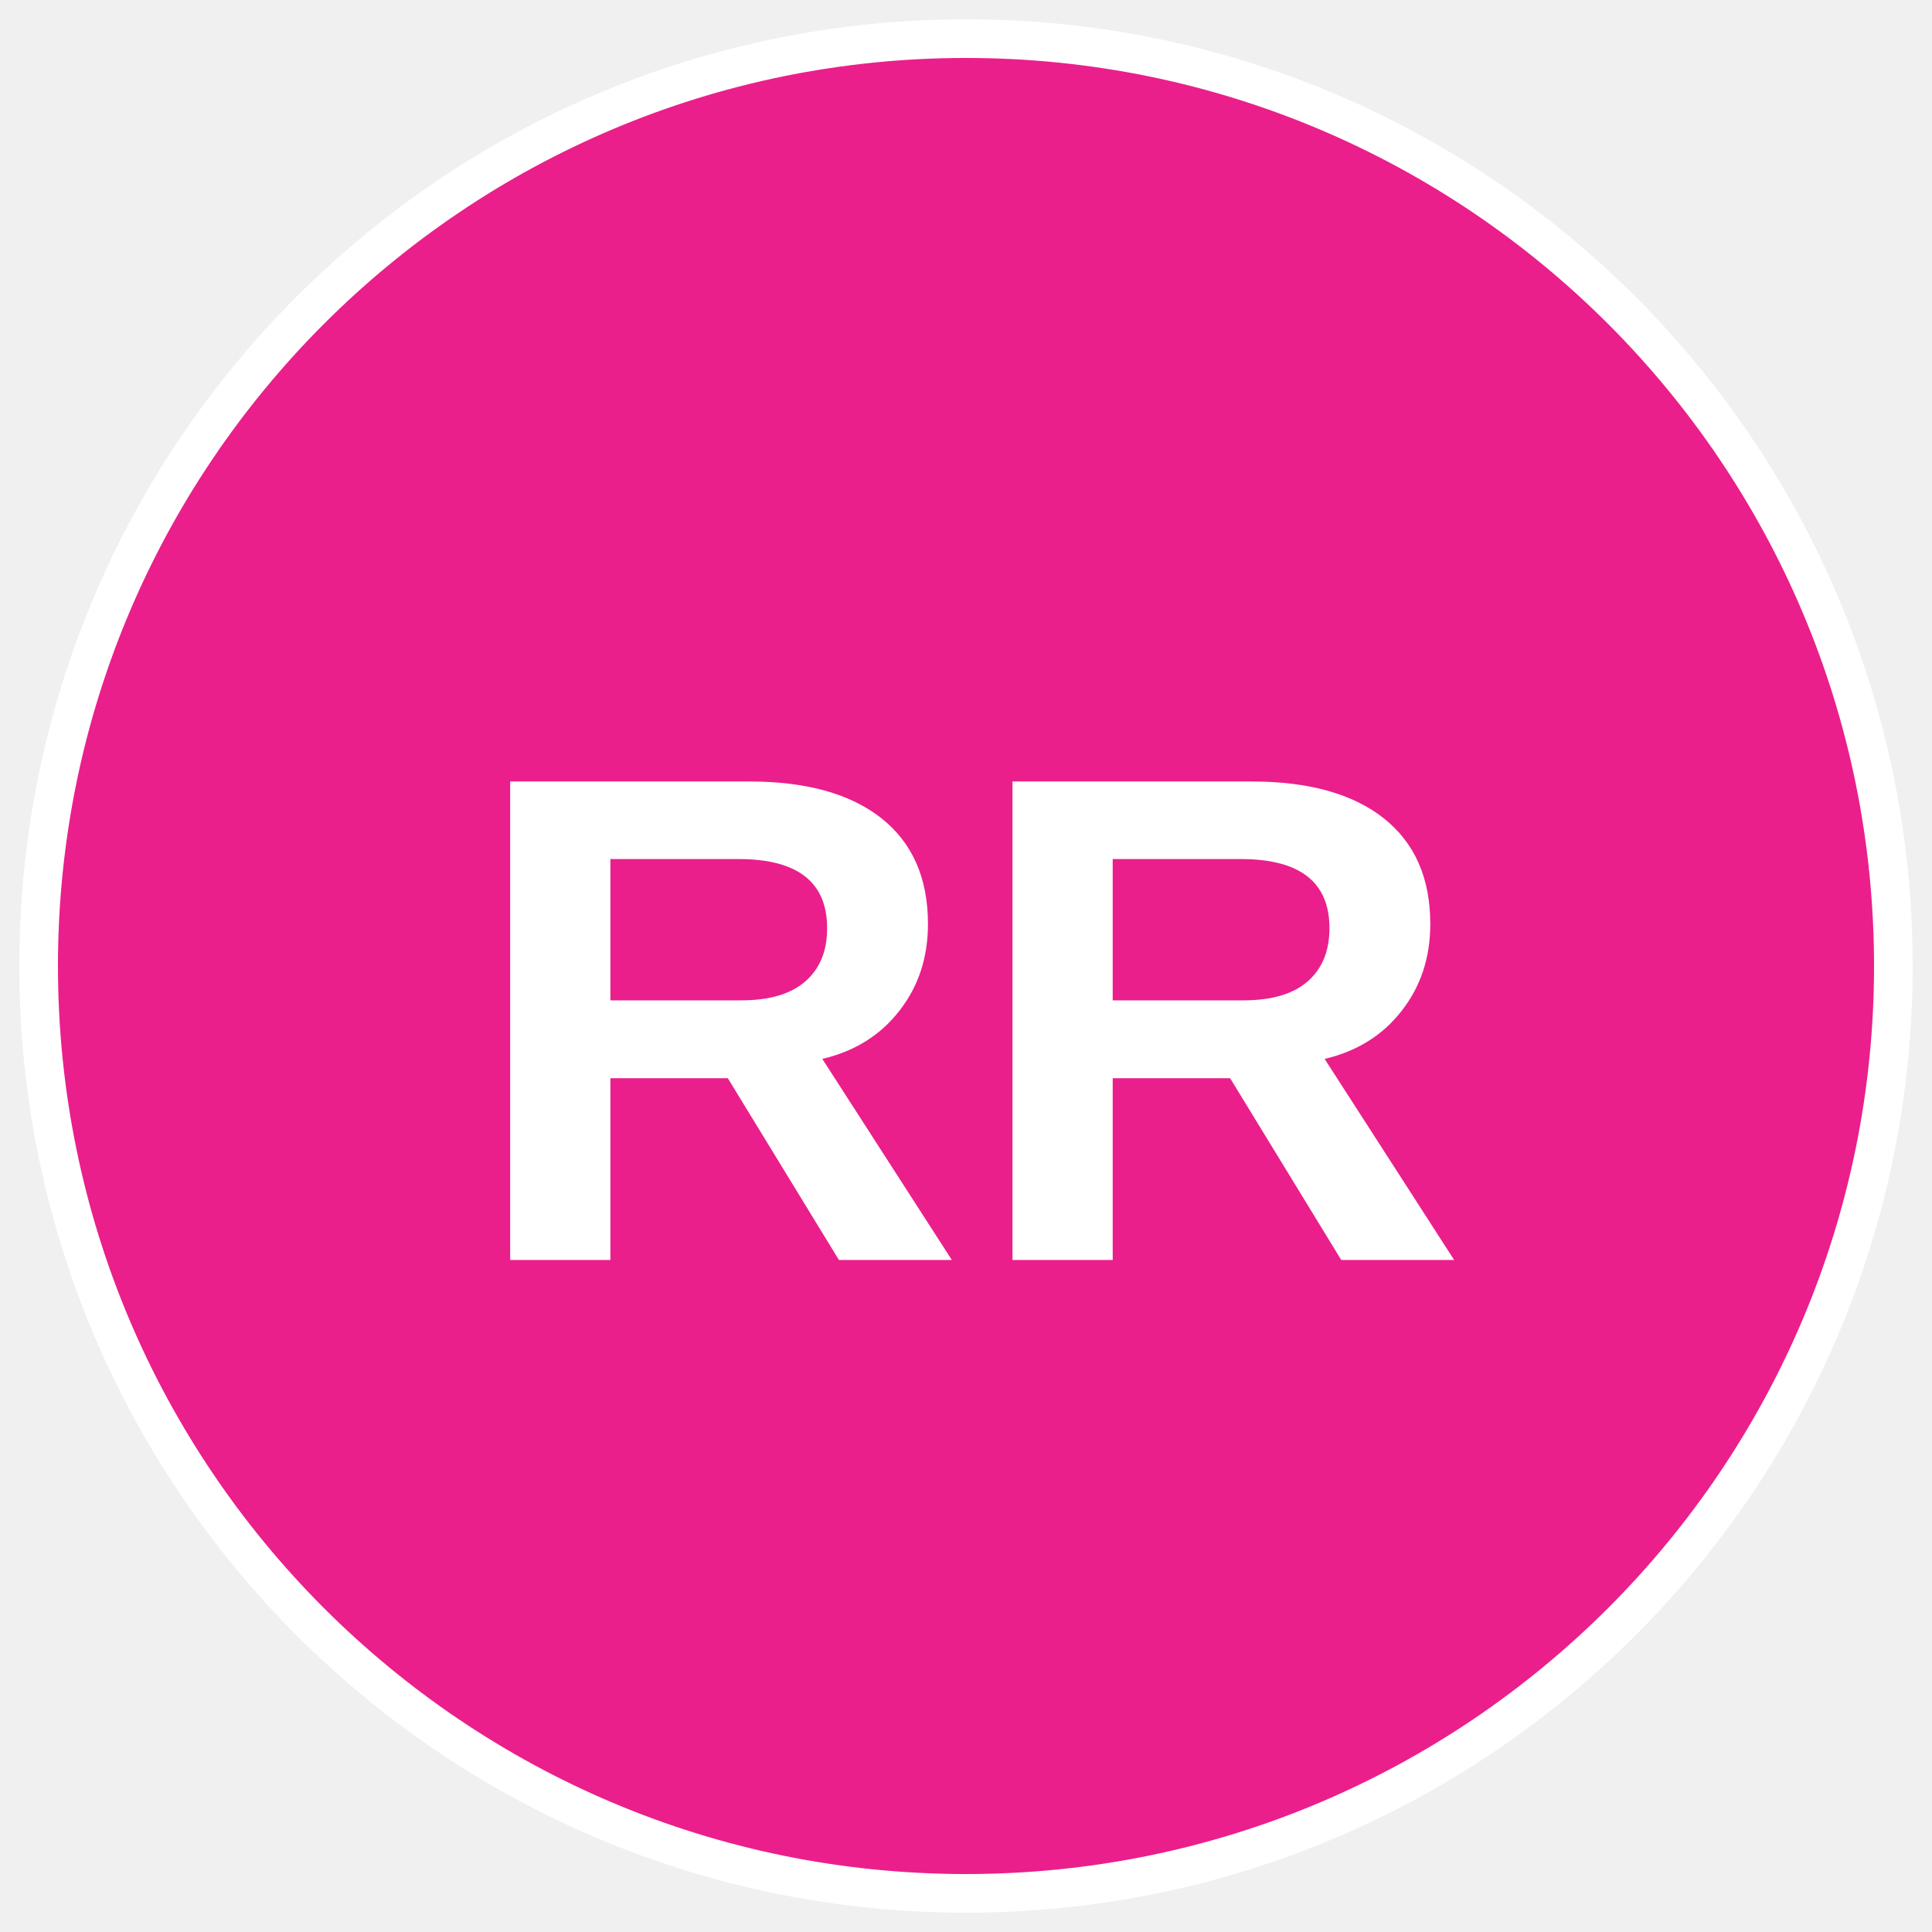
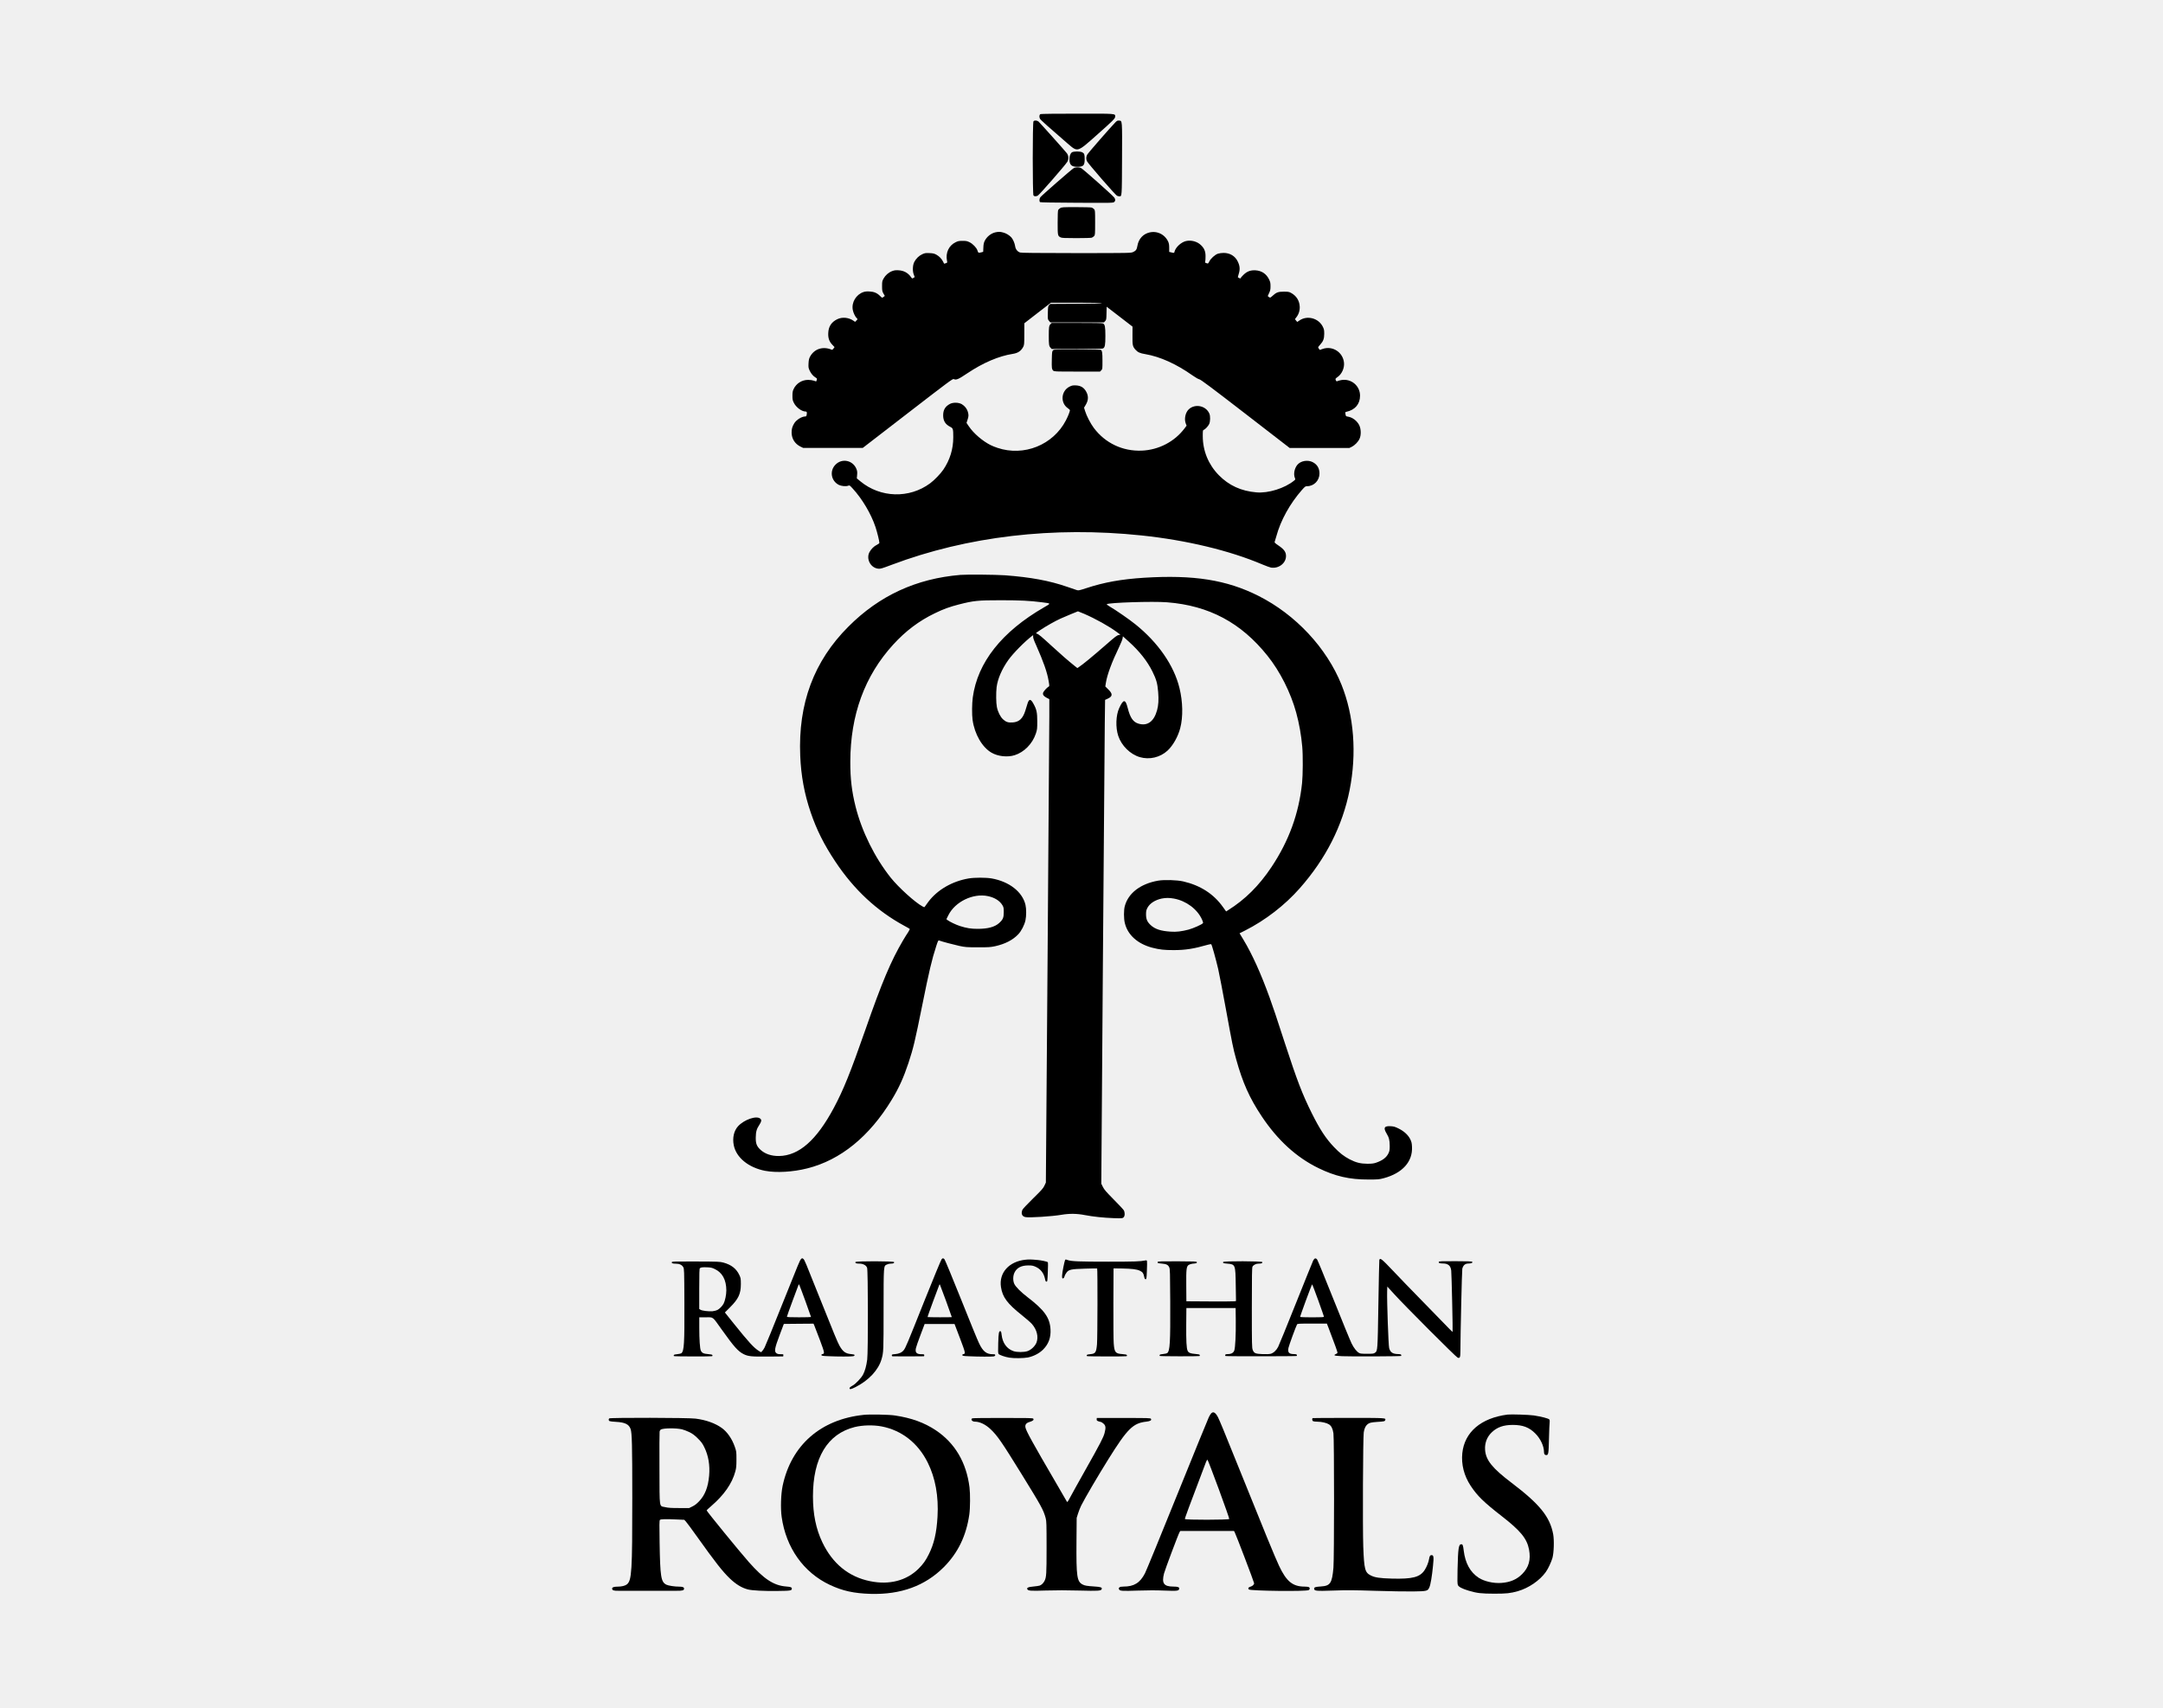
- <svg xmlns="http://www.w3.org/2000/svg" viewBox="0 0 100 100">
-   <circle cx="50" cy="50" r="48" fill="#EA1F8B" stroke="#ffffff" stroke-width="2" />
-   <text x="50" y="55" font-family="Arial, sans-serif" font-weight="900" font-size="36" fill="#ffffff" text-anchor="middle" dominant-baseline="middle">RR</text>
+ <svg xmlns="http://www.w3.org/2000/svg" version="1.0" id="katman_1" x="0px" y="0px" viewBox="0 0 577.9 456.2" style="enable-background:new 0 0 577.9 456.2;" xml:space="preserve">
+   <g transform="matrix(.1 0 0 -.1 0 3009)">
+     <path d="M2780.1,29785.2c-3.4-1.4-4.1-6.8-1.6-12.4c1.4-3,23.9-23.1,73.9-66.2c27.4-23.5,25.1-24.2,77.3,22.1   c45.6,40.5,49.8,44.7,49.8,50c0,8,3.7,7.8-101.3,7.6C2824.9,29786.4,2781.7,29785.8,2780.1,29785.2z" />
+     <path d="M2761.2,29765.9c-2.6-3.2-2.6-195.1,0-198.2c2.1-2.5,6.6-2.8,11.3-0.5c4.1,1.8,75,83.1,79.3,90.9c3.9,7,3.3,16.2-1.4,22.5   c-5.5,7.1-72.1,81.5-75.6,84.6C2770.5,29768.6,2763.7,29769,2761.2,29765.9z" />
+     <path d="M2980.7,29763.9c-13.8-14.1-74.4-83.4-76.3-87.6c-2.8-6.1-2.9-10.8-0.5-16.7c2.5-5.9,76-90.5,80.4-92.5   c1.8-0.9,4.7-1.6,6.4-1.6c6.8,0,6.7-2.8,7.1,99.8c0.4,105.9,0.8,101.8-7.9,102.5C2986,29768.2,2984.4,29767.4,2980.7,29763.9z" />
+     <path d="M2864,29683.1c-4.2-3-6.7-9.7-6.7-18.3c0-15.3,5.3-20.4,21-20.4c16.3,0,19.6,3.4,19.7,20.1c0,13-0.9,15.8-6.6,18.7   C2886.1,29686,2868.1,29685.9,2864,29683.1z" />
+     <path d="M2868.4,29640.6c-6.1-3.7-86.4-73.7-88.9-77.6c-2.8-3.9-3.2-11-0.7-13c0.9-0.8,36.7-1.4,98.4-1.7c93.8-0.5,96.9-0.4,99.7,2   c3.4,3,3.6,6.8,0.4,11.6c-3.4,5.3-84.4,77.2-89.3,79.4C2882.1,29643.9,2873.3,29643.7,2868.4,29640.6z" />
+     <path d="M2832.7,29534c-2.2-1.3-4.9-3.7-5.5-5.1c-0.9-1.6-1.4-14.3-1.4-33.9c0-34.3,0.1-35.2,7.9-39.2c3.2-1.6,10.7-2,42-2   c20.9,0,39.6,0.5,41.3,1.2c1.8,0.8,4.6,2.6,6.1,4.2c2.6,2.9,2.8,4.3,2.8,36c0,31.7-0.1,33.1-2.8,36c-1.4,1.6-4.2,3.4-6.1,4.2   c-1.7,0.7-20.5,1.2-41.6,1.2C2839.7,29536.6,2836.7,29536.5,2832.7,29534z" />
+     <path d="M2660.4,29469.5c-12.2-2.5-23.7-11.4-29.5-23.1c-2.4-4.9-3.3-9.1-3.6-17.9l-0.5-11.3l-5.9-1.6c-6.8-1.6-7.4-1.3-9.5,5.5   c-2.4,7.2-12.2,17.4-20.9,21.7c-6.4,3.2-9.1,3.7-18.7,3.7c-9.6,0-12.2-0.5-18.7-3.7c-18.2-8.9-27.1-28.1-23-49.1   c1.1-5.4,1.1-5.5-3.2-7c-2.4-0.8-4.3-1.3-4.5-1.2c-0.1,0.3-1.3,2.5-2.5,5.1c-3.6,7.6-10.4,14.7-18,18.9c-5.9,3.2-9.1,3.9-18.4,4.3   c-10.3,0.5-12.1,0.3-19.5-3c-8.8-4.1-16.6-11.6-21.3-20.7c-4.3-8.3-5-24.3-1.4-33.5l2.6-6.8l-3.4-2.2c-3.3-2.1-3.4-2.1-6.1,1.6   c-8.3,11.8-19.1,17.8-33.7,18.7c-7.9,0.4-11.3,0-17.2-2.2c-9.5-3.6-17.9-11-22.9-20c-3.7-6.6-3.9-8.2-3.9-20.3   c0-11.8,0.4-13.8,3.6-19.6l3.7-6.3l-3-2.5c-1.6-1.3-3.3-2.4-3.8-2.5c-0.7,0-3.3,2.2-6.1,5c-7.8,7.8-16.2,11.3-28.1,11.8   c-7,0.4-12.1-0.1-16.2-1.6c-19.5-6.6-32.1-27.6-28.4-47.5c1.4-7.9,6.7-18.8,10.9-22.6c2.4-2.1,2.4-2.2-1.1-5.8l-3.6-3.7l-3.7,2.6   c-13.2,9.3-30.5,11-43.9,4.5c-15.7-7.6-23.4-19.5-24.1-36.8c-0.7-13.5,2.6-23,11-31.6l5.8-6.1l-2.8-3.9c-1.4-2.2-3.4-3.7-4.3-3.3   c-23.9,10.3-47.6,2.5-58.8-19.2c-2.2-4.2-3.2-8.7-3.6-17.1c-0.5-10.1-0.3-12.1,2.9-19.1c3.8-8.2,9.3-14.7,16.2-18.9   c3.8-2.4,4.1-2.9,2.8-6.4c-0.7-2.2-1.4-3.9-1.7-3.9c-0.1,0-2.9,0.9-6.1,2.1c-3.3,1.2-9.9,2.1-15.1,2.1c-17,0-32-9.6-39.1-25   c-2.2-4.7-2.9-8.7-2.9-17.4c0-9.6,0.5-12.2,3.7-18.7c5.9-12.2,21-23.4,31.3-23.4c3.4,0,4.2-2,3.2-7.9c-0.8-4.3-1.4-5.3-3.9-5.3   c-9.2,0-23.4-8.7-29.3-18c-5.4-8.8-7.4-15.4-7.2-25.6c0.3-15.9,8.7-29.3,23-36.6l8-3.9h79.4h79.6l120.2,92.7   c109.6,84.6,120.5,92.7,123,91.3c6.2-3.3,12.4-0.7,36.4,15.5c42,28.1,83.9,46,121.3,51.8c13.8,2.1,22.1,7.6,28,18.9   c2.5,4.9,2.8,7.5,2.8,34.1l0.1,28.8l35.5,27.5l35.5,27.4h67.1c40.2,0,67.9-0.5,69.1-1.3c1.3-0.8-23-1.3-68-1.6l-70-0.4l-3-3   c-2.8-2.8-3-4.3-3.4-20.5c-0.4-17.2-0.4-17.5,3-21.6l3.6-4.2h71.6h71.7l3.2,3.4c3,3.3,3.3,4.5,3.6,20.9l0.4,17.6l34.6-26.6   l34.5-26.6l-0.1-23.7c-0.3-26.2,0.4-29.2,8-38c6.1-6.7,11.8-9.5,26.3-11.8c39.5-6.7,83-26.4,126-56.8c8.2-5.8,15.7-10,18.4-10.5   c3.8-0.7,32.1-21.8,123.1-92.1l118.2-91.3h79.8h79.7l6.7,3.3c8,4.1,16.7,13,20.5,21.4c4.5,9.6,4.1,26-0.8,36   c-5.8,11.7-17.8,20.9-29.7,22.9c-6.2,1.1-6.1,0.8-7.2,7.4c-0.8,4.6-0.7,5,2.8,5.7c22.9,5,36.2,20.6,36.2,43   c0,26.3-23.3,46-49.5,41.8c-3.9-0.7-8.5-1.8-10.1-2.6c-3-1.7-4.3-0.9-5.7,3.6c-0.8,2.2,0.1,3.6,4.9,6.8c11.7,8,19.1,24.2,17.5,38.8   c-2.9,27.8-30.5,45.5-56.7,36.6l-7.9-2.8l-2.2,2.9c-3.2,4.1-3,4.5,3,11c8.4,9.1,11,16.2,11,29.3c0,9.6-0.5,12.2-3.7,18.7   c-11.3,23-41.7,31.3-62.5,16.8c-3-2.2-5.8-3.9-5.9-3.9c-0.3,0-1.7,1.7-3.3,3.8l-2.8,3.8l3.8,4.9c6.4,8.2,9.6,18.3,8.9,29.2   c-1.1,16-9.1,28.4-23.7,36.2c-4.9,2.6-7.6,3-18.8,3c-15,0-20-1.8-30.4-11.4c-5.7-5.1-5.8-5.3-9.1-3.2c-1.8,1.2-3.3,2.5-3.3,3   c0,0.4,1.6,4.1,3.6,8.2c3,6.2,3.7,9.1,3.7,17.9s-0.7,11.7-3.7,17.9c-7.4,15.3-19.7,23.5-36.4,24.6c-13.4,0.7-22.8-2.8-32.2-12.1   c-3.8-3.7-7.1-7.5-7.5-8.5c-0.4-1.4-1.1-1.6-3.7-0.1c-1.8,0.9-3.4,1.8-3.7,2c-0.3,0.3,0.9,4.6,2.5,9.9c3.6,11.8,2.8,20.9-2.9,32.5   c-7,14.5-20.8,22.8-37.7,22.8c-5,0-11.8-0.9-15.3-2.1c-7.8-2.6-19.5-13.2-23.1-21c-2.2-4.5-3.4-5.8-5.1-5c-1.2,0.4-3.2,1.2-4.3,1.4   c-1.8,0.5-2.1,1.4-1.3,4.2c0.5,1.8,0.9,8.2,0.8,13.9c0,12.5-3.3,20.7-11.7,28.9c-10.1,10.3-26.8,14.7-41,11.3   c-12.9-3.3-27.2-16.6-30.1-28c-0.9-4.2-1.2-4.2-8.8-2.2l-5.5,1.3v10.8c0,8.2-0.7,12.2-2.8,16.8c-10.3,22.1-35.5,31.6-57.9,21.6   c-12.9-5.8-21.7-17.8-24.2-32.9c-1.6-9.9-4.1-13.4-11.6-16.7c-5.9-2.6-8-2.8-151.7-2.8c-108.4,0.1-146.8,0.5-150.2,1.6   c-7.2,2.4-12.2,8.9-13.3,17.4c-1.1,7.6-5.8,18.4-10.4,23.4c-5.3,5.5-13.7,10.7-21.4,12.6C2672,29471,2668.9,29471.1,2660.4,29469.5   z" />
+     <path d="M2806.8,29224.2c-4.2-4.5-4.7-8.3-4.7-31.6c0-23.3,0.5-27.1,4.7-31.6l3-3.3h67.2c45.6,0,68.1,0.4,70,1.4   c5.1,2.8,6.3,8.8,6.3,33.4s-1.2,30.6-6.3,33.4c-1.8,1.1-24.3,1.4-70,1.4h-67.2L2806.8,29224.2z" />
+     <path d="M2813.1,29153.7c-2.2-2.4-2.5-5.3-2.9-23.9c-0.5-23.1-0.1-26,3.7-29.9c2.5-2.5,4.6-2.6,63.8-2.6h61.3l3.2,3.3   c3.3,3.2,3.3,3.6,3.3,25.6c0,21.8-0.8,26.7-4.5,29.2c-0.8,0.5-29.3,1.1-63.4,1.1C2816.3,29156.5,2815.6,29156.5,2813.1,29153.7z" />
+     <path d="M2857.3,29056.9c-22.4-11.4-24.9-43-4.5-57.3c3.2-2.2,5.8-4.7,5.8-5.5c0-3.3-5.4-17-10.8-27.2   c-34.2-65.8-112.2-97.1-182.8-73.4c-6.3,2.1-14.6,5.4-18.4,7.4c-21.4,10.7-45.4,31.3-58,50l-6.3,9.3l2.6,8   c3.3,9.6,3.4,13.4,0.8,22.1c-2.4,8-8.2,15.3-16.2,20c-8.3,4.7-22.9,5.1-31.3,0.7c-12.8-6.7-18.3-16-18.3-30.6   c0-14.7,5.8-24.2,19.2-30.9c7.2-3.7,7.8-5.4,7.8-27.8c0-31.3-8.8-60.1-26.4-86.2c-7.1-10.7-24.3-28.5-35.4-36.7   c-55.6-41.2-132.7-39.1-186.4,5.3l-9.5,7.9l0.8,9.2c0.7,7.1,0.3,10.5-1.6,15.3c-9.1,23.7-38.3,30.1-55.9,12.4   c-16.6-16.4-12.4-43.4,8.4-54.2c6.4-3.3,18.8-4.6,24.7-2.5c4.3,1.6,4.3,1.6,12-6.7c25.8-27.9,49.6-68,61.4-103.2   c4.7-14.3,10.4-37.4,10.5-42.6c0-1.2-2.8-3.3-6.4-5.1c-7.8-3.6-15.8-11.6-20.1-19.7c-9.5-18.3,3-42,23.4-44.2   c5.8-0.7,9.5,0.4,36,10.4c202.3,76.2,432.6,103.1,667.5,78.4c120.2-12.6,235.6-40.4,322.9-77.5c9.7-4.1,20.3-7.9,23.1-8.4   c20.6-3.2,40,11.8,40,30.9c0,10.8-5.1,17.9-20,28c-8.9,6-11.2,8.2-10.3,9.9c0.5,1.2,2.6,7.9,4.5,15c11.3,42.1,36.2,87.1,68.3,123.6   c8.2,9.2,9.3,10.1,13.9,10.1c18.3,0,33,15.1,33,33.8c0,13.8-5.7,23.7-17.4,30.1c-13.3,7.2-32.4,4.2-41.6-6.7   c-7.9-9.5-10.9-24.9-6.8-34.9c1.7-4.2,1.6-4.5-2.1-7.5c-25-20.4-68.7-34.1-100.5-31.3c-40.8,3.4-73.5,18.4-100.5,45.9   c-27.9,28.5-42.9,65-42.9,104.7c0,14.1,0.3,15.7,2.5,16.4c3.9,1.2,12.1,9.9,14.7,15.7c3,6.7,3.3,20.9,0.5,27.5   c-8.9,21.3-38.1,27.5-55.1,11.7c-9.1-8.6-12.8-26.2-7.9-38.4l2.1-5.3l-5.7-7.6c-26.6-35.2-68.8-57.2-113.8-59.1   c-51.2-2.2-98,20-128.5,60.8c-8.8,11.8-19.5,32.4-23.4,45.5l-2.6,8.5l4.5,7.5c7.6,12.6,7.8,24.5,0.4,36.7   c-6.1,10.1-14.2,14.7-27,15.3C2865.8,29060.6,2863.8,29060.2,2857.3,29056.9z" />
+     <path d="M2566,28554.1c-118.1-9.9-216.5-55.2-299.2-138.1c-92.3-92.2-134.7-205.8-128.8-345.3c2.2-53.4,11.2-101.9,27.8-150.6   c16-47.1,35.6-86.3,66.2-132.2c49.8-74.8,110.4-131.3,184-171.2c7.2-3.9,13.8-7.6,14.5-8.3c0.5-0.5-1.3-4.5-4.1-8.8   c-2.9-4.2-9.1-14.1-13.8-22.1c-32.2-54.7-56.3-111.7-100.1-237.4c-40.4-115.7-59.1-161.9-84.6-209.7   c-46.4-86.8-93.4-128-146.5-128.8c-20.4-0.3-37.9,5.7-49.7,16.8c-10,9.2-12.8,16.7-12.5,32.9c0.3,15.4,2.2,22.4,9.7,33.8   c5.8,8.9,6.3,12.8,2.5,16.2c-10,9.1-43.4-2.4-59.7-20.4c-10.9-12.1-15.1-30.9-11.3-50.2c6.4-33.3,39.6-60.2,84-68.7   c30.1-5.7,73.8-3.2,112.6,6.6c88.6,22.2,166,85.1,225.7,183.6c18.9,31,31.6,59.2,44.5,98c13,39.6,17,55.8,37,155.1   c18.4,91.1,25.4,120.9,37.1,156.8c4.3,13.4,5.5,16,7.4,15.4c7.1-2.8,40.4-11.6,54.8-14.7c15.9-3.3,19.2-3.6,49.3-3.6   c28.7-0.1,33.7,0.3,45.9,2.9c26.3,5.8,47.1,16.4,61.6,31.6c8.5,8.8,16.7,24.9,19.5,37.7c2.5,11.8,2.5,30.6,0,41.3   c-8.3,34.9-43.7,62.3-90.6,70.5c-15.4,2.6-45.5,2.6-61.4-0.1c-43.9-7.5-83.5-30.4-107.6-62.5c-4.3-5.7-8.4-11.3-9.1-12.6   c-1.3-2.1-1.6-2.1-6.2,0.3c-20,10.7-63.8,50.4-85.1,76.9c-42.7,53.8-77.1,123-93.9,189.8c-10.1,40.4-14.2,74.4-14.1,120   c0.3,125.2,38.3,229.3,114.7,313c33.1,36.3,68.9,63.3,111.3,83.7c23.5,11.4,39.7,17.2,64.4,23.5c39.1,10,50.6,11.2,111.8,11.2   c53.3-0.1,76-1.2,109.4-5.4c25.6-3.3,25.3-2.4,6.1-13.5c-113-65.2-177.8-147.3-190.5-240.8c-2.2-16.4-2.5-45.8-0.5-60   c5.3-38,25.5-73,50.5-87.5c17.1-10,42.6-12.8,61.8-6.8c25.5,8,47.7,30.6,56.7,57.7c3.6,10.9,3.8,13,3.8,32.8   c0,23.5-1.8,32.1-10.3,47.2c-7.2,13.3-11.7,13.3-15.8,0c-1.3-4.2-3.9-12.8-5.8-18.8c-6.6-21-16.4-30.2-33.8-31.4   c-12.2-0.8-18,1.2-25.8,8.4c-7.2,6.7-13.7,19.6-16.4,32.9c-2.2,10.7-2.5,37.4-0.7,53c2.9,22.4,14.1,48.3,31.3,72.5   c13.2,18.4,43.8,49.5,64.7,65.4c1.8,1.3,2,1.1,1.6-2.6c-0.4-3.2,1.8-9.6,8.3-23.9c19.5-43.9,29.2-71.8,33-94.4   c2.4-14.2,2.4-14.3-0.1-15.7c-4.5-2.5-13.7-12.8-14.6-16.3c-1.3-5.3,1.2-8.9,9.2-13.2l7.4-3.8v-46c0-25.3-2.1-315.9-4.6-645.7   l-4.6-599.8l-3.9-8.4c-3.4-7.2-7.5-11.8-30.4-34.2c-14.7-14.5-27.4-27.8-28.3-30.1c-4.3-10.3-1.2-17.9,8.2-19.6   c10.7-2,71,1.8,96.3,6.2c21.2,3.6,41.4,3.3,62.1-0.8c22.4-4.3,50-7.2,77.6-8.2c22.2-0.7,23.1-0.5,26,2.1c3.8,3.7,3.9,13.4,0.4,19.2   c-1.3,2.2-13.4,15.1-27,28.8c-20,20.3-25.3,26.3-28.7,33.4l-4.2,8.5l4.2,583.5c2.4,320.9,4.6,611.7,5.1,646.2l0.8,62.9l7,3.2   c13.5,6.2,13.9,12.8,1.4,24.9l-7.8,7.8l1.6,10c3.4,21.4,15.7,54.6,35,94.7c4.7,9.9,9.1,20.5,9.5,23.5l0.9,5.7l15.8-14.2   c28.7-25.9,49.3-52,63.1-79.8c10.5-21.2,13.5-32,15.3-54.6c1.7-20.8,0.8-35.6-2.9-48.9c-8.4-30.4-25.9-42.9-49.7-35.8   c-14.2,4.2-22.2,15.8-28.7,41.7c-6.1,24.5-11.6,24.3-22.9-0.4c-8.8-19.3-9.9-51.6-2.4-74c8.7-26.2,32-49.2,57.5-56.7   c25.9-7.6,54.3-0.9,74.2,17.4c14.6,13.5,28.1,37.6,33.9,60.1c7.8,30.1,7,70.2-2,106.9c-14.7,60.5-57,121.5-117.7,170.3   c-16.4,13.3-52.2,38-70,48.4c-4.2,2.4-7.1,4.9-6.6,5.4c4.3,4.3,123.4,8.2,161.4,5.1c111.8-8.8,197.4-54.5,267.9-142.7   c33.7-42,62.1-98.4,76.8-152c8-29.1,13.5-60.2,16.2-91.4c2.1-23,1.7-75.9-0.5-96.9c-8.5-81.3-35.1-154.3-81.5-224   c-33.4-50.1-70.4-86.9-116-115.5l-5.4-3.4l-8.7,12.1c-24.7,34.7-60.2,57.6-105.9,68.1c-16.6,3.8-50.6,4.9-67.2,2   c-47.1-8.3-79.8-33.3-89-68.3c-2.8-10.5-2.8-32.8,0.1-44.6c7.5-32,34.2-55.9,73.4-66.2c19.7-5.1,31.8-6.4,57.6-6.4   c30.8,0,53.7,3.7,89.2,13.9c5.9,1.7,10,2.4,10.8,1.6c1.8-1.8,12.1-38.7,18.4-65.6c3-13,12.1-60.6,20.4-105.9   c17.4-95.2,19.6-106.4,27.6-135.1c17.4-62.9,35.6-103.8,68.4-153c42.6-63.9,92.5-109.4,151.3-138.2c45.1-22,83.4-30.8,134.2-30.6   c25.8,0,28.5,0.3,40.8,3.6c49.7,13.4,77.5,44.3,75.2,84.2c-0.5,9.5-1.3,13-4.7,19.9c-5.5,11.2-16.6,21.4-31,28.5   c-9.2,4.6-12.8,5.7-20.9,6.2c-17.5,1.1-20.5-4.1-11.4-19.3c6.7-11,8.3-17.6,8.5-33c0-10.4-0.4-13.5-2.9-19.1   c-5.5-12.1-15.9-20.1-34.5-26.4c-5.5-1.8-10.9-2.5-22.4-2.5c-18.3,0.1-30.4,3.2-47.2,11.8c-15.5,8.2-26.6,16.7-41.7,32.6   c-22.1,23.1-38.1,47.6-59.7,91c-25.3,50.9-38.9,86.3-71.7,186.8c-24.5,75.4-30.5,93.1-41,122.3c-23.3,64.3-46.2,115-69.7,154   l-10.4,17.2l14.9,7.5c54.1,27.4,106.3,67.7,146.1,113c69.6,78.9,114,166.5,133,262c19.5,98.1,11.8,198.5-21.6,281.5   c-39.6,98.5-122.8,187.6-222,237.5c-84.8,42.7-173,56.7-305.4,48.4c-60.2-3.8-106.9-12.1-154.4-27.8c-18.2-5.9-21-6.6-25.1-5.3   c-2.5,0.8-14.1,4.6-25.6,8.7c-47.2,16.4-97.3,25.8-167,31C2659.1,28554.8,2583.6,28555.5,2566,28554.1z M2896.4,28450.2   c30.5-13.2,66.4-33.1,88.1-49.2l8.9-6.6l-4.2-0.9c-5.4-1.1-8.9-3.8-35.2-26.8c-34.2-29.9-61.7-52.5-71.9-59.1l-3.7-2.4l-8.8,7   c-15,12-35.5,29.7-60.2,52.5c-27.8,25.5-34.2,30.8-39.2,32.4c-3.7,1.2-3.3,1.4,10.5,10.5c15.4,10.3,38.7,23.3,52.7,29.7   c11.3,5.1,45.4,19.3,46.6,19.5C2880.5,28456.8,2887.9,28453.7,2896.4,28450.2z M2639.5,27695.9c18-3.8,31.7-12.4,38.7-24.2   c3.2-5.4,3.6-7.4,3.6-18.5c0-15-2.2-20.1-12.5-29.3c-11.6-10.5-30-15.4-57.3-15.4c-17.5,0-29.3,1.8-47.2,7.5   c-10.4,3.3-27.4,11.4-33.3,15.9l-3,2.4l5.4,10.8C2551.9,27681.1,2599.9,27704.3,2639.5,27695.9z M3136.2,27689.4   c32.8-5.9,62.5-28,75.2-55.8c2.9-6.4,3.4-8.8,2.4-10.1c-2.9-3.6-25.9-13.7-38.1-17c-18.7-4.9-32.8-6.6-47.9-5.5   c-26.3,1.6-41.8,6.7-53.4,17.4c-9.6,9.1-12.5,15.8-12.5,29.5c0.1,8.4,0.7,10.9,3.9,17c6.4,11.8,20,20.5,37.7,24.5   C3114.2,27691.5,3123.9,27691.7,3136.2,27689.4z" />
+     <path d="M2140.2,26726.3c-3.6-4.1-5-7.8-49.7-119.4c-23.9-60.1-45.4-112.5-47.6-116.7c-2.1-4.1-5.3-8.7-6.8-10.1l-2.9-2.8l-6.3,3.9   c-13,8.3-26.6,23.1-66.4,72.7l-23.8,29.7l13.5,13.5c22.8,22.6,29.2,36.4,29.2,62.2c0,15-0.3,16.2-4.2,24.6   c-8,16.8-21.2,27.1-42.1,32.9c-9.7,2.6-13.5,2.8-73.8,3c-55,0.3-63.7,0-64.3-1.6c-1.2-3,2.1-4.3,10.8-4.3c9.7,0,16-3,19.7-9.2   c2.5-4.5,2.6-6.8,3-93.9c0.5-110.6-0.7-129.9-8-136.1c-1.2-0.9-6.1-2.1-10.9-2.5c-5.7-0.4-8.9-1.3-9.3-2.5   c-0.4-1.1-0.4-2.2,0.1-2.6c1.1-1.2,100.5-1.3,102.3-0.3c0.8,0.5,1.1,1.7,0.7,2.8c-0.5,1.4-3.9,2.2-11.7,2.8   c-11.8,0.9-16.2,3-19.2,9.2c-2.5,5.1-4.2,29.3-4.2,61.2v27.9h17.5c21,0,16.7,3.4,43-33.5c32.5-45.6,43.4-57.7,58.4-65.1   c12.2-5.9,20.8-6.7,65.2-6.3l40.1,0.4l0.4,3c0.4,2.8,0,2.9-7.4,2.9c-6.1,0-8.7,0.7-11.4,2.9c-5.9,4.6-4.3,13.3,8.9,48.4l11.2,29.6   l39.6,0.4l39.7,0.3l2.4-5.5c1.3-3.2,8-20.4,14.7-38.3c12.8-34.3,13.2-36.6,6.6-37.5c-1.8-0.3-2.8-1.2-2.5-2.6c0.4-2,3-2.4,18.2-3   c23.8-1.2,63-1.2,67.1,0c1.8,0.5,3.3,1.7,3.3,2.8c0,1.4-2.5,2.2-9.5,2.8c-14.7,1.3-21.8,6.4-30.9,22.4   c-4.7,8.2-14.5,31.7-54.2,131.1c-37.7,94.7-38.9,97.5-42.1,100.6C2143.7,26729,2142.7,26729,2140.2,26726.3z M1909.4,26699.8   c20.5-9.6,31-28.9,31.2-57c0-11.7-3.3-27.8-7.2-35.4c-3.2-6.2-11-14.3-16.6-17.1c-2.6-1.4-8.5-2.9-13.2-3.4   c-10-0.9-28.1,1.3-32.4,4.1l-3,2v53.8c0,41.4,0.4,54.1,1.7,55.1c2.8,2.2,6.6,2.8,18.8,2.4   C1899,26703.9,1902.2,26703.2,1909.4,26699.8z M2151.6,26614.6c8.4-23.3,15.3-42.6,15.3-43.1c0-0.4-14.5-0.8-32.2-0.8   c-26.2,0-32.2,0.4-32.2,1.7c0,1.1,6.8,20.1,15.1,42.5c8.4,22.4,15.5,41.4,15.9,42.5c0.4,1.1,1.1,1.4,1.7,0.7   C2135.8,26657.3,2143.1,26637.9,2151.6,26614.6z" />
+     <path d="M2515.8,26725.9c-1.4-1.3-22-51.3-45.8-110.7c-46.4-116.3-50.2-125.5-55.4-132.2c-4.7-6.2-12.8-9.9-23.1-10.7   c-7.4-0.5-8.9-1.1-8.9-2.9c0-1.3,0.8-2.6,1.7-2.9c1.2-0.4,79.8-0.3,84.2,0.1c0.5,0.1,0.9,1.3,0.9,2.8c0,2.4-0.9,2.6-7.2,2.6   c-13.4,0-17.6,4.6-15.1,16.3c0.8,3.7,6.3,19.7,12.4,35.6l10.9,28.9h39.9h40l14.5-38c15-39.7,15.4-41.7,8.8-42.6   c-1.8-0.3-2.8-1.2-2.5-2.6c0.4-2,3-2.4,18.2-3c24.3-1.2,60.6-1.3,65.6-0.4c2.8,0.7,4.1,1.6,4.1,3.3c0,2.1-1.1,2.5-6.1,2.5   c-17.4,0-26.7,7.4-37.2,29.5c-3.6,7.2-25.3,60.1-48.1,117.5c-22.9,57.2-42.9,105.4-44.2,106.8   C2520,26729.1,2518.8,26729.1,2515.8,26725.9z M2527.5,26614.6c8.5-23.7,15.5-43.1,15.5-43.4c0-0.8-63.9-0.5-64.7,0.1   c-0.4,0.4,6.3,19.5,14.9,42.5c8.7,22.9,16,42.5,16.3,43.5c0.4,1.1,1.1,1.4,1.6,1.1C2511.4,26657.9,2518.8,26638.1,2527.5,26614.6z" />
+     <path d="M3512.6,26727.6c-0.9-0.4-2.8-2.9-4.2-5.5c-1.3-2.8-22.1-53.9-46-113.9c-23.9-59.8-45.2-112.2-47.4-116.3   c-4.6-9.3-12.5-16.6-20-18.7c-3.6-0.9-11.6-1.3-21.4-0.9c-19.5,0.8-23,2.2-26.6,11.2c-2.2,5.9-2.4,12.5-2.4,112.8   c0,85.6,0.4,107.2,1.7,109.6c2.8,4.9,9.3,8.2,16.7,8.2s10.5,1.4,9.6,4.1c-0.9,2.8-103.5,3-104.6,0.3c-1.2-2.9,0.4-3.6,11.6-4.5   c20.9-1.8,21.2-2.5,22-57.3l0.7-42.4l-3.2-0.8c-1.7-0.4-31.6-0.5-66.3-0.4l-63.1,0.4l-0.3,40.8c-0.4,45.1,0.4,51.8,6.3,56.3   c2,1.3,6.4,2.8,9.9,3.2c10.7,0.9,12.6,1.6,12.1,4.1c-0.4,2.1-4.5,2.2-52.1,2.4c-43.4,0.1-52-0.1-52.5-1.7   c-1.2-2.9,0.4-3.6,11.6-4.5c12.1-1.1,16.2-3.3,19.3-10.1c2-4.3,2.2-14.1,2.6-91.5c0.5-110.1-0.8-131.3-8-137.4   c-1.2-0.9-6.1-2.1-10.9-2.5c-5.7-0.4-8.9-1.3-9.3-2.5c-0.4-1.1-0.4-2.2,0.1-2.6c1.1-1.2,104.4-1.3,106.3-0.3   c0.8,0.5,1.1,1.7,0.7,2.8c-0.5,1.4-3.9,2.2-12,2.8c-12.6,0.9-17.9,3-20.4,8.3c-3.2,6.8-4.1,26-3.8,70.2l0.4,44.1h65.8h65.8   l0.4-33.5c0.4-37.4-1.3-71.6-3.9-79.6c-2.1-6.4-8-9.9-17.2-9.9c-4.5,0-6.4-0.5-7.1-2.1c-0.4-1.2-0.1-2.5,0.7-3   c1.7-1.1,189.3-0.9,190.5,0.1c0.4,0.5,0.5,1.8,0.1,3c-0.7,1.4-2.6,2-7.4,2c-13.7,0-17.5,4.3-14.9,16.8c1.4,6.7,19.5,56.2,22.8,62.3   c1.2,2.2,3.8,2.4,40.6,2.4h39.2l4.7-12.1c17.5-45.8,24.2-64.6,23.7-66.2c-0.4-0.9-2.5-2.4-4.7-3.2c-2.2-0.8-3.7-2.1-3.4-3   c0.4-1.2,6.2-2,20.3-2.6c23.5-1.1,156.6-0.5,157.8,0.7c0.5,0.4,0.5,1.7,0.1,2.9c-0.7,1.3-2.6,2-7.1,2c-15.3,0.1-21.8,4.3-25,15.9   c-2,7.4-6.2,126.3-5.4,152.3l0.4,12.2l18.4-20.1c26.8-29.7,164.8-167.8,169.4-169.7c6.2-2.6,7.5,0.5,7.5,17.1   c0.1,45.1,4.1,217.2,5.1,220.6c2.9,9.9,7.8,13.7,17.2,13.7c6.8,0,11.3,2.1,9.3,4.5c-1.1,1.3-11.4,1.7-45,1.7   c-37.4,0.1-43.5-0.1-44.2-1.8c-1.2-3,2.1-4.3,10.5-4.3c14.3,0,21-5.7,22.6-18.9c1.1-8.7,4.5-163,3.7-163.9   c-0.3-0.4-11.7,10.9-25.1,25c-13.5,14.1-42.4,43.7-64.1,65.8c-21.7,22.1-53,54.5-69.6,72.1c-31.2,32.9-35.2,36-37,28.9   c-0.4-1.7-1.4-54.8-2.5-118.1c-2-124.3-2-124.2-9.1-129.4c-3.4-2.5-5.5-2.8-21-2.8c-13.9,0-18.2,0.4-21.4,2.2   c-6.4,3.6-13.9,12.9-20,25.3c-3.2,6.2-24.6,58.4-47.7,116.1c-23,57.7-43,106.4-44.3,108.1   C3516.6,26728,3515.2,26728.6,3512.6,26727.6z M3521.9,26616.4c8.4-23.4,15.4-43.3,15.4-44.1c0-1.3-7.2-1.7-31.4-1.7   c-17.4,0-31.8,0.5-32.2,1.1c-0.7,1.2,30.9,87.1,32.1,87.1C3506.2,26658.8,3513.4,26639.7,3521.9,26616.4z" />
+     <path d="M2739.5,26724.5c-43.8-4.7-70.8-34.9-65.2-72.7c4.1-27.2,16.6-44.2,55.6-75.2c12-9.6,24.2-20.3,27.2-23.8   c13.3-15.4,17.9-34.2,12.2-49.5c-3.7-9.5-14.1-19.5-24.1-23c-9.5-3.2-28.1-3.2-37.5,0c-18,6.3-29.2,21.8-31.7,44.1   c-0.7,6.7-1.4,8.9-3.2,9.2c-3.9,0.8-5-4.5-5.8-31.6c-0.7-21.4-0.4-27.1,0.9-29.1c2.2-2.9,17.6-8.3,28.8-10   c12.5-2.1,38-1.7,49.7,0.5c15.5,3.2,30.8,11.2,41,21.6c14.3,14.6,20.5,31.7,19.3,53.5c-1.8,31.2-16.4,51.6-61.4,86   c-17.9,13.7-32,27.8-35.5,35.8c-3.7,8.2-3.6,20.8,0.5,29.5c6.1,13.2,18.5,19.6,37.6,19.5c9.3,0,12.5-0.7,19.2-3.7   c13.3-6.1,21.7-17,24.9-32.2c1.2-5.9,2-7.4,3.9-7.4c2.5,0,2.6,1.4,3.6,25.6c0.7,13.9,0.7,25.9,0,26.4c-1.7,1.6-17.9,5-27.2,5.8   C2754.1,26725.5,2748.7,26725.5,2739.5,26724.5z" />
+     <path d="M2845.6,26723.5c-0.7-1.2-2.8-9.9-4.6-19.1c-3.8-19.1-4.5-29.9-1.6-29.9c2.2,0,4.2,2.4,5.1,6.7c0.5,1.8,2.6,5.8,4.9,8.8   c5.9,8.3,12.2,9.6,49.8,10.7c17.1,0.5,31.4,0.8,32.1,0.5c1.4-0.8,1.1-185.6-0.4-202.7c-2-21.8-4.2-25.1-17.9-26.3   c-5.7-0.4-8.9-1.3-9.3-2.5c-0.4-1.1-0.4-2.2,0.1-2.6c1.1-1.2,104.4-1.3,106.3-0.3c0.8,0.5,1.1,1.7,0.7,2.8   c-0.5,1.4-3.9,2.2-12.2,2.8c-18.5,1.3-21.2,4.6-23,28.4c-0.7,8.4-1.1,57-0.9,108l0.4,92.6l23-0.3c26-0.5,38.9-2.1,47-5.8   c7.5-3.6,9.9-6.6,11.6-15.3c1.2-6,2-7.5,4.1-7.5c2.4,0,2.5,1.6,3.4,22.4c0.5,12.4,0.7,23.8,0.3,25.5c-0.5,2.6-1.2,2.9-4.9,2.1   c-12.6-2.6-28.1-3.2-98.3-3.2c-78.1,0-98.8,0.8-108.8,4.3C2847.3,26725.6,2846.7,26725.6,2845.6,26723.5z" />
+     <path d="M2285.6,26718.4c-1.2-2.9,2.1-4.3,10.1-4.3c10.5,0,18.4-4.2,21-11.2c2.6-7.4,2.9-224.1,0.3-244.9   c-2.2-17.1-5.9-30.4-11.2-40.5c-5-9.3-20.4-25.5-28-29.3c-6.1-3.2-9.1-6.2-7.8-8.2c1.4-2.2,4.3-1.4,16.2,4.5   c35,17.8,60.9,45.5,69.1,74.4c5.3,18.5,5.4,21.2,5.4,132.2c0.1,120.2-0.1,116.3,8.7,120.6c2.5,1.3,7.2,2.4,10.5,2.4   c6.7,0,9.9,1.4,8.9,4.1C2387.9,26721,2286.6,26721.1,2285.6,26718.4z" />
+     <path d="M3236.1,26314.2c-1.4-1.4-4.2-5.9-6.3-10.1s-40.1-97.3-84.4-206.9c-44.2-109.6-83.1-204.3-86.3-210.4   c-13.2-25.6-29.2-35.5-57.2-35.5c-6.3,0-9.5-0.7-10.9-2.1c-2.5-2.4-2.5-2.6-0.8-5.8c2-3.8,8.5-4.2,50-2.8c26.6,0.9,48.9,0.9,70.8,0   c34.1-1.3,38.4-0.9,39.5,4.6c0.9,4.5-3.3,6.1-16,6.1c-25.1,0.1-31.2,8.7-24.5,35c2.8,10.8,38.4,105.5,41.6,110.7l1.8,2.9h71.7h71.7   l1.8-2.9c2.5-3.8,52.1-134,52.1-136.7c0-3.7-4.1-7.6-9.3-9.1c-6.1-1.7-7.8-4.5-4.7-7.6c4.1-3.9,152.6-5.7,159.8-1.7   c3.6,1.8,3.7,6.2,0.4,8c-1.4,0.7-6.3,1.3-11,1.3c-32,0-48.8,13.5-68.7,55.8c-10.1,21.3-40,94-113.1,275.7   c-33.5,83.4-45.2,111.5-50.1,121.3C3247.4,26316.4,3241.7,26319.7,3236.1,26314.2z M3256.3,26111.6c15.8-42.9,28.4-78.8,28-79.7   c-1.1-2.6-117.6-2.8-118.5-0.1c-0.7,1.3,9.7,29.3,56.2,151.9c1.4,3.8,3.3,6.7,4.1,6.4   C3226.9,26189.9,3240.5,26154.5,3256.3,26111.6z" />
+     <path d="M2308.2,26310.1c-115.3-11.8-194.1-80.8-217.2-189.7c-4.6-22-5.8-60.1-2.6-83c11.6-82.2,58.4-148.4,128.4-181.4   c34.2-16.2,64.8-22.9,109.8-24.2c80.2-2.2,144.9,21.4,194.8,71.2c38,38.1,60.2,83.9,68.4,141.1c2.4,16.8,2.6,55.1,0.5,72.1   c-8.3,66.7-38.9,118.5-90.1,152.7c-30.9,20.5-65,32.9-109.2,39.5C2375.2,26310.8,2324.5,26311.8,2308.2,26310.1z M2355.3,26279.2   c53.7-10.3,97.2-44.2,123.2-96.3c20.6-41.2,29.5-90.2,26.3-145.1c-2.5-43-9.3-72.6-23.4-100.5c-8.3-16.7-15-26-27.1-38.1   c-32.2-32.1-78.3-44.1-129.7-33.5c-57.1,11.6-100.2,46.8-127.5,103.9c-17,35.6-25.1,75.2-25.1,122.6c0,103,38.7,167,111.5,185.3   C2305.2,26282.7,2332.7,26283.4,2355.3,26279.2z" />
+     <path d="M4027.9,26310.8c-71-9.1-115.1-46.7-121-103.2c-3-30,4.6-60,22.1-86.7c17.9-27.2,34.9-43.8,83.1-81.3   c50.5-39.2,67.5-60,73.1-89.3c5.1-27.2-0.5-47.7-18.4-65.6c-14.6-14.6-32.2-22.1-56-23.7c-20.9-1.4-45.2,4.2-60.1,13.8   c-22.8,15-35.9,39.1-40,72.5c-1.7,14.5-2.8,17.1-6.4,17.1c-7.2,0-8.7-9.9-10.1-68c-0.7-28.7-0.4-37.9,0.9-41   c2-4.9,11.6-9.9,28.9-15.1c22-6.6,33.5-7.9,68.4-8c33,0,42.9,1.1,63.1,6.8c28.9,8.3,58.1,28.3,74.4,51c6.4,8.9,14.2,25.6,17.8,37.5   c3.9,13.9,5,47.1,2,63.7c-8.8,46.6-35.9,80.1-110.6,136.8c-52.1,39.5-69.3,60.8-71.3,88.3c-1.3,18.3,5,34.9,18,47.2   c14.2,13.5,31.3,19.6,55.9,19.6c26.7,0,43.8-6.4,60-22.6c14.2-14.2,23.4-33.9,23.5-50.1c0-5.5,2-7.9,6.2-7.9   c5.5,0,6.2,3.7,7.1,44.3c0.5,21.2,1.3,40.8,1.8,43.4c0.5,3.3,0.1,5.8-0.9,7.4c-2.1,2.8-20.9,7.6-41.2,10.8   C4084.4,26310.4,4038.1,26311.9,4027.9,26310.8z" />
+     <path d="M1627.7,26300.6c-2.2-2.2-1.7-5.9,0.8-7.2c1.3-0.7,8.9-1.6,16.8-2c24.2-1.2,35-6.4,39.5-19.1c3.7-10.7,4.5-42.1,4.5-183.1   c0.1-197.3-1.4-221.1-14.2-231.9c-4.6-3.8-14.1-6.2-25.1-6.2c-9.5,0-14.5-1.7-14.5-5.1c0-4.7,3.6-6.1,17-5.9   c13.3,0.1,127.3,0.1,154.8,0c16.7-0.1,20.3,0.9,20.3,5.9c0,3.6-4.1,5.1-12.8,5.1c-12.5,0-29.3,2.6-34.6,5.3   c-14.3,7.4-16.4,20.6-17.9,113.4c-0.8,45.9-0.7,57.9,0.8,59.6c1.8,2.2,15.4,2.6,46.8,1.1l18.3-0.8l4.2-4.5   c2.4-2.4,15.8-20.7,30-40.6c48.9-68.5,68.1-93,87.6-111.7c16.3-15.5,31.3-24.7,47.6-29.1c11.2-3,42.7-4.7,79.3-4.2   c36,0.4,38.7,0.9,38.7,6.4c0,3.4-3.3,4.6-15.1,5.5c-33.1,2.5-59.5,19.7-100,65.5c-25.4,28.8-112.5,135.5-112.5,137.8   c0,0.7,5.4,5.8,12,11.4c34.6,29.9,55.8,60.2,64.6,92.6c2.5,9.5,3,14.3,3,32.2c0,20.4-0.1,21.4-4.3,33.5   c-7.5,21.7-20.3,40.1-35,50.6c-17.9,12.8-42,21.3-69.8,24.9C1840.2,26302.6,1629.9,26302.9,1627.7,26300.6z M1822.2,26271.4   c4.7-1.2,13.5-4.5,19.7-7.5c8.8-4.5,13.5-7.9,22.5-16.8c9.3-9.3,12.4-13.3,17.4-23.7c10.9-22,15.3-47.9,12.8-76   c-2.8-30.6-10.9-51.6-26.6-68.1c-6.6-7-11.8-10.9-18-13.9l-8.7-4.3h-27c-21.3,0-29.1,0.5-37,2.4c-16.6,3.8-15-7-15.4,102.7   c-0.3,52.1,0,96.8,0.4,99c0.4,2.5,2,5,3.6,5.8C1773.3,26274.8,1806.2,26275.1,1822.2,26271.4z" />
+     <path d="M2597.7,26300.8c-5.1-2.9-0.4-8.9,7-8.9c13,0,28.4-7.4,41.8-20.1c18.3-17.4,28.8-32.5,82.9-120   c53-85.9,58.4-95.6,64.4-117.7c2.1-7.8,2.4-15.4,2.4-78.3c0-71.9-0.5-79.2-5.5-89.4c-3-5.9-8.2-10.9-13-12.5   c-2.2-0.8-9.9-1.8-17-2.5c-13.8-1.2-18.4-3.4-15.7-7.6c2.5-3.9,9.2-4.3,50-3c26.2,0.8,56.2,0.8,88.4-0.1c50.6-1.3,58.3-0.9,60,3.7   c1.8,4.6-2.4,6.1-19.2,7.1c-20,1.3-25.5,2.2-31.3,5.1c-15.7,8-17.5,20.6-16.8,115.7l0.5,62.5l3.6,11.6c2,6.3,5.7,15.8,8.3,21   c10.7,21.2,43.5,77.2,72.6,123.9c51,81.7,66,96.7,101.4,100.6c10.8,1.2,14.9,3.7,12.5,7.6c-1.3,2.1-6.6,2.2-73,2.2h-71.6l-0.4-3.4   c-0.4-3.6,1.8-5.1,10.8-7.1c2.1-0.4,5.8-2.8,8.3-5.3c5.1-5.1,5.7-10.1,2.1-24.1c-2.9-11.6-11.7-28.7-51.7-99.6   c-18.3-32.5-36.6-65.4-40.5-72.9c-6.2-11.6-7.4-13.3-8.5-11.2c-0.8,1.4-13.5,23.5-28.5,49.2c-63.4,108.6-80.5,139.6-82.3,149.3   c-1.3,7.5,2.1,12,11.6,14.7c8.7,2.6,11.8,5.5,9.2,8.7c-1.3,1.6-13.7,1.8-81,1.8C2633.9,26301.9,2599,26301.4,2597.7,26300.8z" />
+     <path d="M3507.5,26301.4c-2.6-0.9-2-6.7,0.8-8.3c1.4-0.7,6.6-1.3,11.6-1.3c11.4,0,24.7-3.2,30.9-7.2c6.4-4.2,9.9-11.3,11.8-23.9   c2.2-14.3,2.2-333.9,0-359.1c-3.7-41.4-8.3-48.4-33.4-50c-14.3-0.9-18.2-2.1-18.2-5.5c0-6.6,4.3-7,52.3-5.4   c33.8,1.2,54.7,1.1,110.9-0.7c38-1.2,83.5-2,101.3-1.7c37,0.5,39.1,1.1,43.4,10.9c3.2,7.1,7,29.5,9.7,57.2   c2.5,24.3,1.8,28.9-3.8,28.9c-3.8,0-5.4-2.4-6.7-10.5c-1.4-8.8-6.6-21.6-12-29.7c-12.5-18.8-32.5-23.9-87.3-22.5   c-32.9,0.9-45.5,2.9-56.6,8.5c-15.5,7.9-17.6,16.2-19.9,77.2c-1.8,51-0.8,291.5,1.3,304.9c2.4,15.1,8,23,18.4,25.9   c2.6,0.8,10.4,1.7,17.2,2.1c18.2,1.1,20.8,1.6,21.7,4.6c2,6.2,4.1,6.1-97.1,6.1C3551.8,26301.9,3508.3,26301.7,3507.5,26301.4z" />
+   </g>
</svg>
